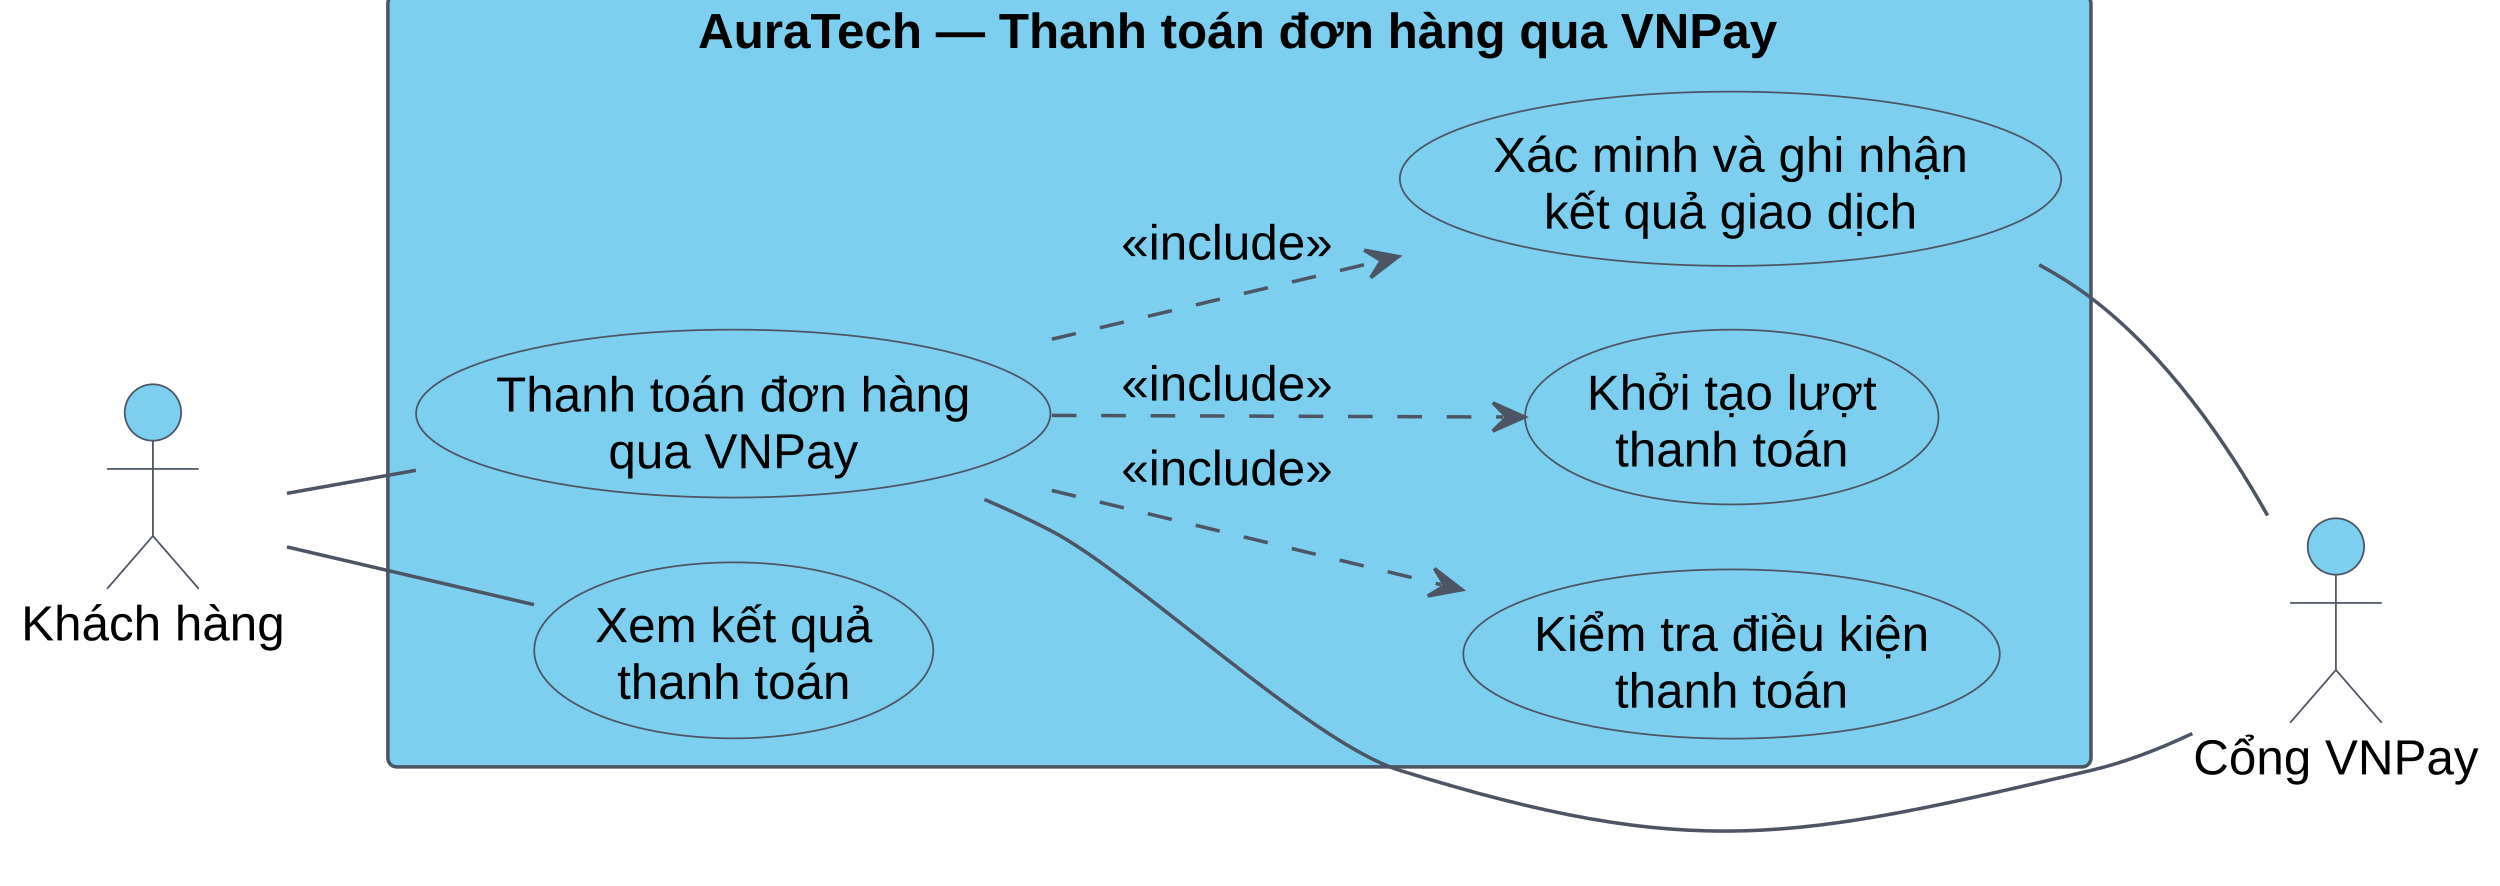
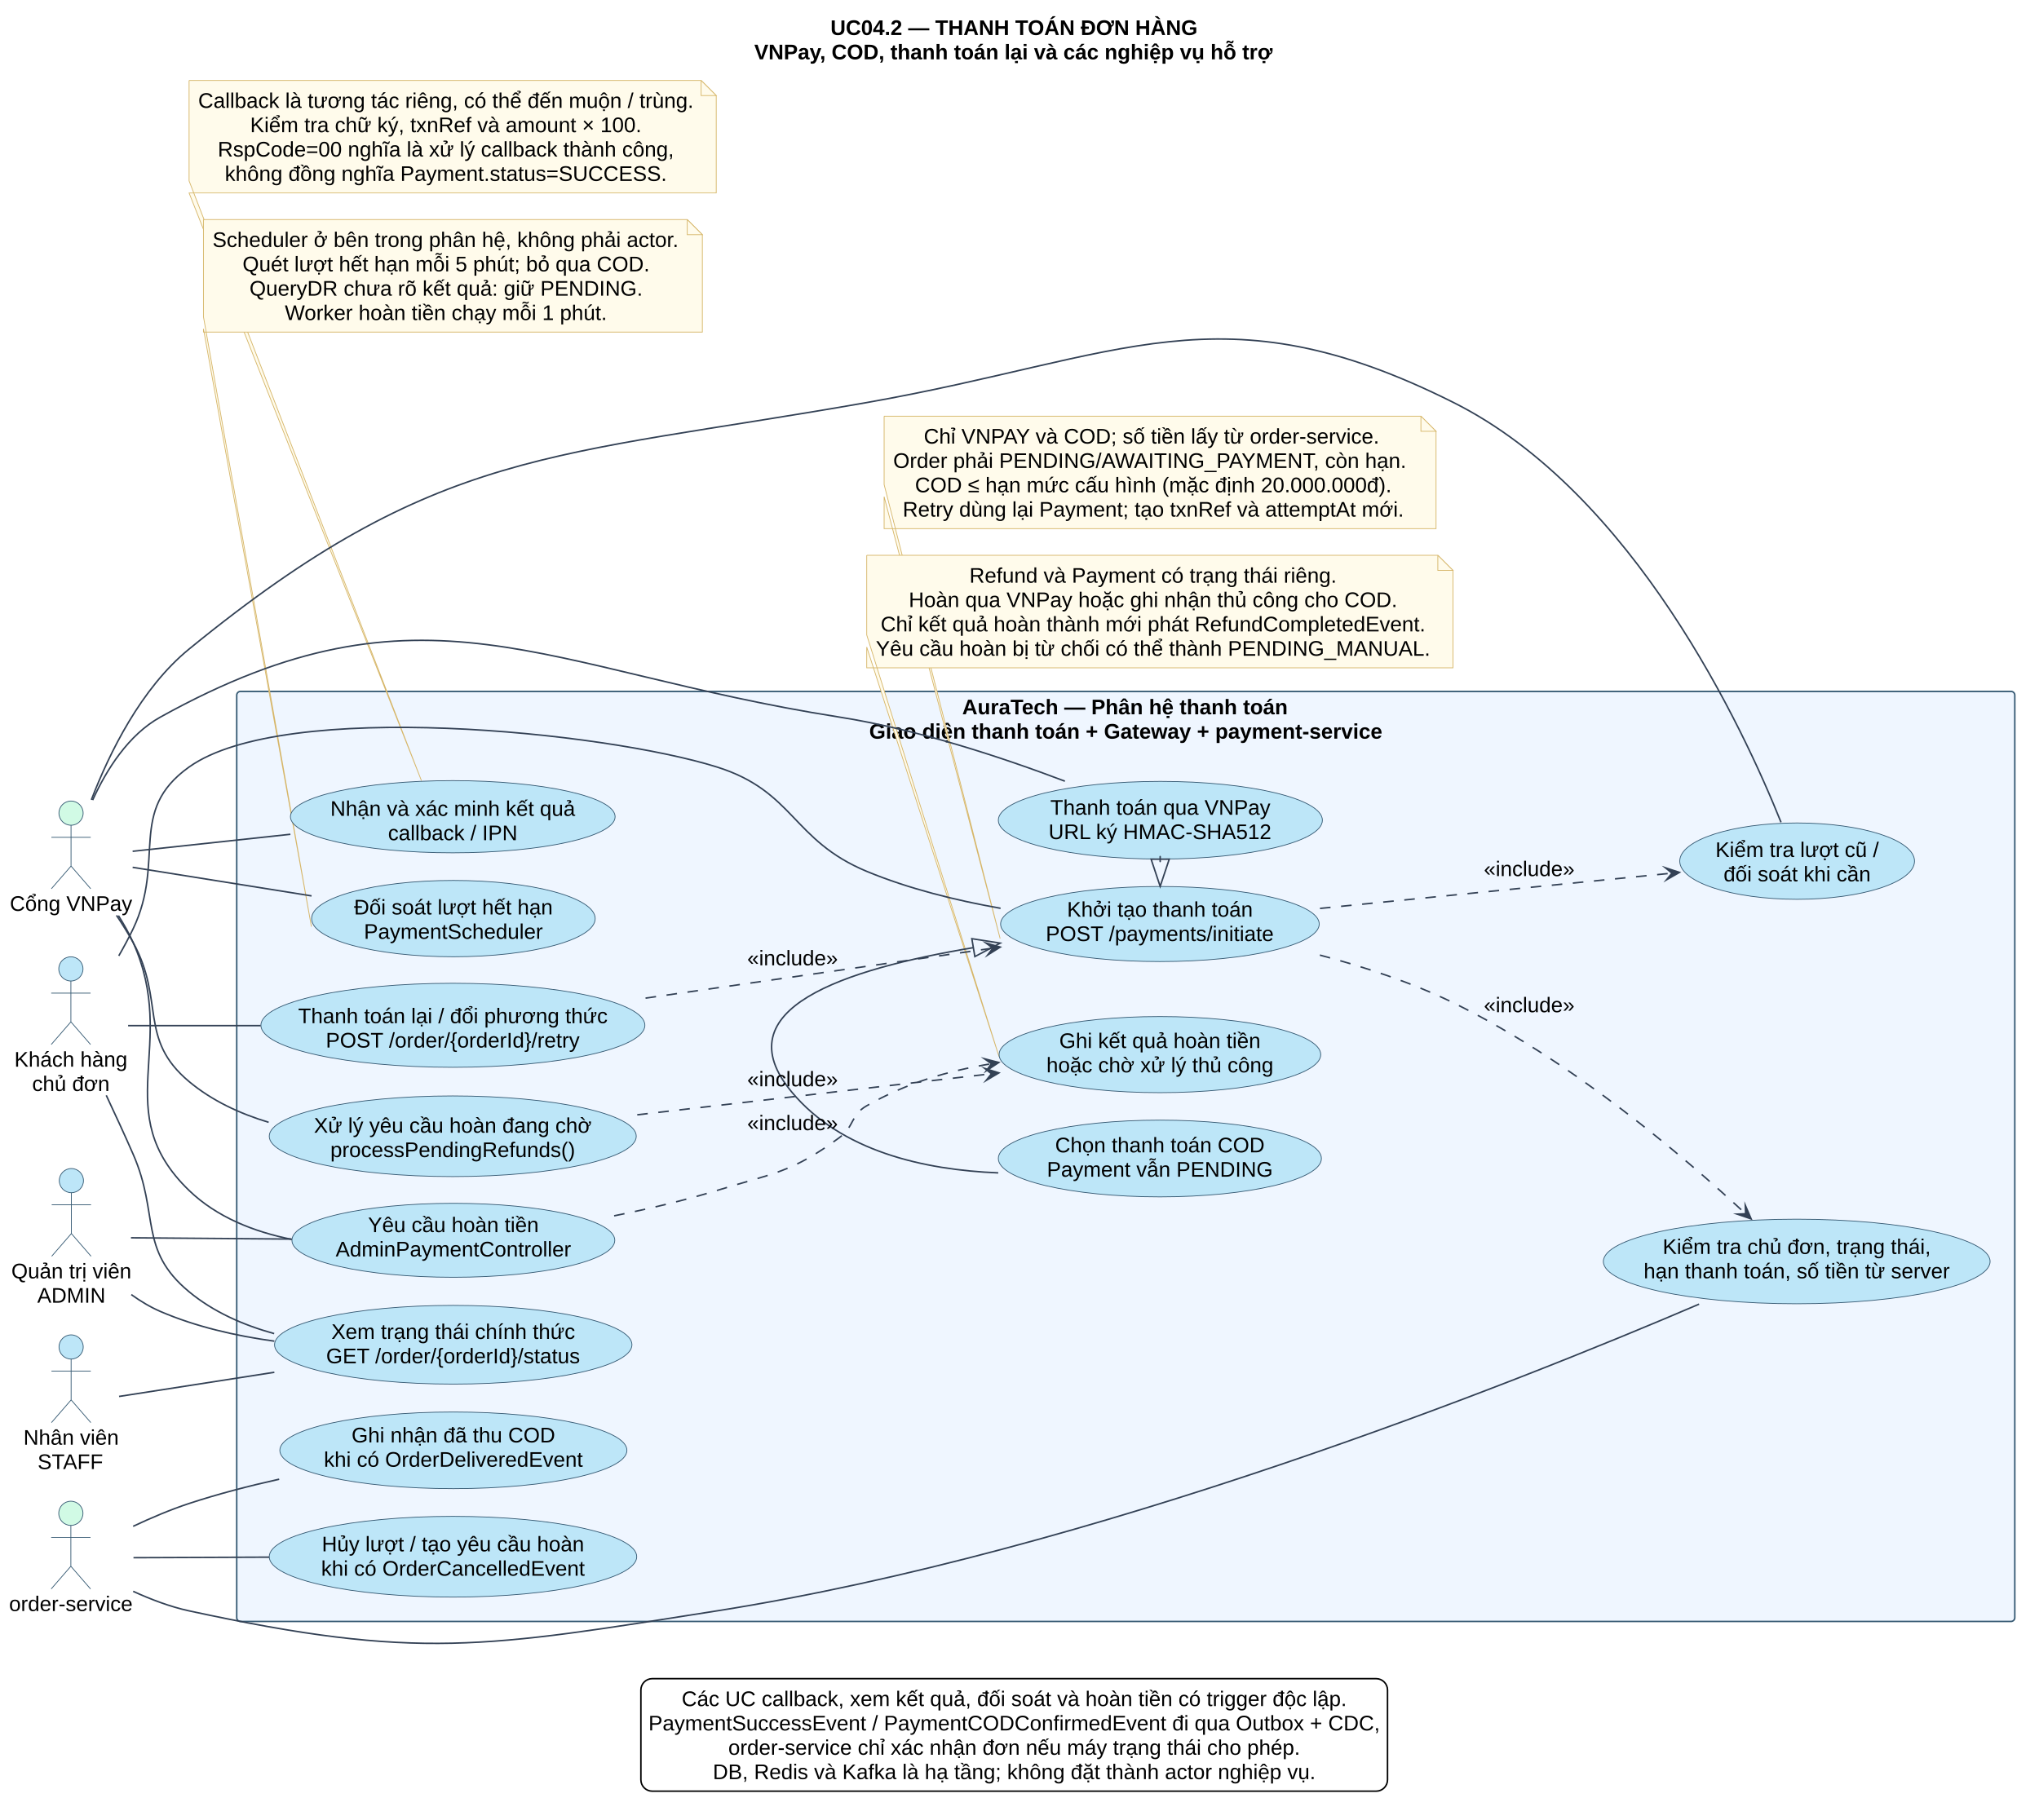
- <svg xmlns="http://www.w3.org/2000/svg" contentStyleType="text/css" data-diagram-type="DESCRIPTION" height="251px" preserveAspectRatio="none" style="width:709px;height:251px;background:#FFFFFF;" version="1.1" viewBox="0 0 709 251" width="709px" zoomAndPan="magnify">
+ <svg xmlns="http://www.w3.org/2000/svg" version="1.1" data-diagram-type="DESCRIPTION" style="width:1348px;height:1203px;background:#FFFFFF;" width="1348px" height="1203px" viewBox="0 0 1348 1203" zoomAndPan="magnify" preserveAspectRatio="none" contentStyleType="text/css">
  <defs />
-   <g>
-     <g class="cluster" data-entity="AuraTech . Thanh to.n ..n h.ng qua VNPay" data-source-line="20" data-uid="ent0004" id="cluster_AuraTech . Thanh to.n ..n h.ng qua VNPay">
-       <rect fill="#7DCFF0" height="219" rx="2.5" ry="2.5" style="stroke:#4B5563;stroke-width:1;" width="483" x="110" y="-1.512" />
-       <text fill="#000000" font-family="Arial" font-size="14" font-weight="bold" lengthAdjust="spacing" textLength="307.091" x="197.955" y="13.62">AuraTech — Thanh toán đơn hàng qua VNPay</text>
-     </g>
-     <g class="entity" data-entity="Customer" data-source-line="18" data-uid="ent0002" id="entity_Customer">
-       <ellipse cx="43.365" cy="116.988" fill="#7DCFF0" rx="8" ry="8" style="stroke:#4B5563;stroke-width:0.5;" />
-       <path d="M43.365,124.988 L43.365,151.988 M30.365,132.988 L56.365,132.988 M43.365,151.988 L30.365,166.988 M43.365,151.988 L56.365,166.988" fill="none" style="stroke:#4B5563;stroke-width:0.5;" />
-       <text fill="#000000" font-family="Arial" font-size="14" lengthAdjust="spacing" textLength="74.731" x="6" y="181.62">Khách hàng</text>
-     </g>
-     <g class="entity" data-entity="VNPay" data-source-line="19" data-uid="ent0003" id="entity_VNPay">
-       <ellipse cx="662.465" cy="154.988" fill="#7DCFF0" rx="8" ry="8" style="stroke:#4B5563;stroke-width:0.5;" />
-       <path d="M662.465,162.988 L662.465,189.988 M649.465,170.988 L675.465,170.988 M662.465,189.988 L649.465,204.988 M662.465,189.988 L675.465,204.988" fill="none" style="stroke:#4B5563;stroke-width:0.5;" />
-       <text fill="#000000" font-family="Arial" font-size="14" lengthAdjust="spacing" textLength="80.931" x="622" y="219.62">Cổng VNPay</text>
-     </g>
-     <g class="entity" data-entity="Pay" data-source-line="21" data-uid="ent0005" id="entity_Pay">
-       <ellipse cx="207.946" cy="117.3" fill="#7DCFF0" rx="89.946" ry="23.812" style="stroke:#4B5563;stroke-width:0.5;" />
-       <text fill="#000000" font-family="Arial" font-size="14" lengthAdjust="spacing" textLength="134.511" x="140.69" y="116.709">Thanh toán đơn hàng</text>
-       <text fill="#000000" font-family="Arial" font-size="14" lengthAdjust="spacing" textLength="70.82" x="172.536" y="132.807">qua VNPay</text>
-     </g>
-     <g class="entity" data-entity="Validate" data-source-line="22" data-uid="ent0006" id="entity_Validate">
-       <ellipse cx="491.07" cy="185.483" fill="#7DCFF0" rx="76.07" ry="23.995" style="stroke:#4B5563;stroke-width:0.5;" />
-       <text fill="#000000" font-family="Arial" font-size="14" lengthAdjust="spacing" textLength="112.055" x="435.042" y="184.605">Kiểm tra điều kiện</text>
-       <text fill="#000000" font-family="Arial" font-size="14" lengthAdjust="spacing" textLength="66.172" x="457.984" y="200.703">thanh toán</text>
-     </g>
-     <g class="entity" data-entity="Initiate" data-source-line="23" data-uid="ent0007" id="entity_Initiate">
-       <ellipse cx="491.131" cy="118.276" fill="#7DCFF0" rx="58.631" ry="24.788" style="stroke:#4B5563;stroke-width:0.5;" />
-       <text fill="#000000" font-family="Arial" font-size="14" lengthAdjust="spacing" textLength="82.209" x="450.026" y="116.193">Khởi tạo lượt</text>
-       <text fill="#000000" font-family="Arial" font-size="14" lengthAdjust="spacing" textLength="66.172" x="458.045" y="132.292">thanh toán</text>
-     </g>
-     <g class="entity" data-entity="Verify" data-source-line="24" data-uid="ent0008" id="entity_Verify">
-       <ellipse cx="490.774" cy="50.695" fill="#7DCFF0" rx="93.774" ry="24.707" style="stroke:#4B5563;stroke-width:0.5;" />
-       <text fill="#000000" font-family="Arial" font-size="14" lengthAdjust="spacing" textLength="134.641" x="423.454" y="48.732">Xác minh và ghi nhận</text>
-       <text fill="#000000" font-family="Arial" font-size="14" lengthAdjust="spacing" textLength="105.855" x="437.847" y="64.831">kết quả giao dịch</text>
-     </g>
-     <g class="entity" data-entity="Result" data-source-line="25" data-uid="ent0009" id="entity_Result">
-       <ellipse cx="208.093" cy="184.442" fill="#7DCFF0" rx="56.593" ry="24.954" style="stroke:#4B5563;stroke-width:0.5;" />
-       <text fill="#000000" font-family="Arial" font-size="14" lengthAdjust="spacing" textLength="78.6" x="168.793" y="182.114">Xem kết quả</text>
-       <text fill="#000000" font-family="Arial" font-size="14" lengthAdjust="spacing" textLength="66.172" x="175.007" y="198.212">thanh toán</text>
-     </g>
-     <g class="link" data-entity-1="Customer" data-entity-2="Pay" data-uid="lnk10" id="link_Customer_Pay">
-       <path d="M81.374,139.907 C92.423,137.935 105.053,135.682 117.946,133.381" fill="none" style="stroke:#4B5563;stroke-width:1;" />
-     </g>
-     <g class="link" data-entity-1="Customer" data-entity-2="Result" data-uid="lnk11" id="link_Customer_Result">
-       <path d="M81.374,155.111 C102.069,159.95 128.304,166.085 151.441,171.496" fill="none" style="stroke:#4B5563;stroke-width:1;" />
-     </g>
-     <g class="link" data-entity-1="Pay" data-entity-2="Validate" data-uid="lnk12" id="link_Pay_Validate">
-       <polygon fill="#4B5563" points="414.621,167.247,406.815,161.242,409.762,166.071,404.933,169.018,414.621,167.247" style="stroke:#4B5563;stroke-width:1;" />
-       <path d="M298.296,139.097 C335.74,148.158 372.974,157.168 408.79,165.836" fill="none" style="stroke:#4B5563;stroke-width:1;stroke-dasharray:7,7;" />
-       <text fill="#000000" font-family="Arial" font-size="14" lengthAdjust="spacing" textLength="59.938" x="318" y="137.62">«include»</text>
-     </g>
-     <g class="link" data-entity-1="Pay" data-entity-2="Initiate" data-uid="lnk13" id="link_Pay_Initiate">
-       <polygon fill="#4B5563" points="432.361,118.283,423.375,114.251,427.361,118.265,423.347,122.251,432.361,118.283" style="stroke:#4B5563;stroke-width:1;" />
-       <path d="M298.296,117.806 C342.169,117.962 387.758,118.124 426.361,118.261" fill="none" style="stroke:#4B5563;stroke-width:1;stroke-dasharray:7,7;" />
-       <text fill="#000000" font-family="Arial" font-size="14" lengthAdjust="spacing" textLength="59.938" x="318" y="113.62">«include»</text>
-     </g>
-     <g class="link" data-entity-1="Pay" data-entity-2="Verify" data-uid="lnk14" id="link_Pay_Verify">
-       <polygon fill="#4B5563" points="396.575,72.764,386.893,70.96,391.712,73.923,388.748,78.742,396.575,72.764" style="stroke:#4B5563;stroke-width:1;" />
-       <path d="M298.296,96.197 C329.634,88.725 359.072,81.706 390.739,74.155" fill="none" style="stroke:#4B5563;stroke-width:1;stroke-dasharray:7,7;" />
-       <text fill="#000000" font-family="Arial" font-size="14" lengthAdjust="spacing" textLength="59.938" x="318" y="73.62">«include»</text>
-     </g>
-     <g class="link" data-entity-1="Pay" data-entity-2="VNPay" data-uid="lnk15" id="link_Pay_VNPay">
-       <path d="M279.191,141.637 C285.643,144.416 292.002,147.377 298,150.488 C321.693,162.776 371.51,210.577 397,218.488 C480.197,244.308 508.19,238.378 593,218.488 C602.694,216.214 612.588,212.355 621.732,208.033" fill="none" style="stroke:#4B5563;stroke-width:1;" />
-     </g>
-     <g class="link" data-entity-1="Verify" data-entity-2="VNPay" data-uid="lnk16" id="link_Verify_VNPay">
-       <path d="M578.314,75.096 C583.477,77.908 588.425,81.028 593,84.488 C614.317,100.608 631.342,125.345 643.087,146.181" fill="none" style="stroke:#4B5563;stroke-width:1;" />
+   <g font-family="sans-serif" lengthAdjust="spacing">
+     <g class="title" data-source-line="29">
+       <text x="549.022" y="23.132" fill="#000" font-size="14" textLength="242.956" font-weight="700" font-family="Arial">UC04.2 — THANH TOÁN ĐƠN HÀNG</text>
+       <text x="498.658" y="39.23" fill="#000" font-size="14" textLength="343.684" font-weight="700" font-family="Arial">VNPay, COD, thanh toán lại và các nghiệp vụ hỗ trợ</text>
+     </g>
+     <g class="cluster" data-qualified-name="AuraTech . Ph.n h. thanh to.n.nGiao di.n thanh to.n . Gateway . payment-service" id="ent0006" data-source-line="35">
+       <rect x="156.5" y="457.197" width="1175.5" height="615" fill="#EFF6FF" style="stroke:#365A73;stroke-width:1;" rx="2.5" ry="2.5" />
+       <text x="636.129" y="472.329" fill="#000" font-size="14" textLength="216.241" font-weight="700" font-family="Arial">AuraTech — Phân hệ thanh toán</text>
+       <text x="574.64" y="488.428" fill="#000" font-size="14" textLength="339.22" font-weight="700" font-family="Arial">Giao diện thanh toán + Gateway + payment-service</text>
+     </g>
+     <g class="entity" data-qualified-name="Customer" id="ent0001" data-source-line="30">
+       <ellipse cx="46.865" cy="640.697" rx="8" ry="8" fill="#BDE6F8" style="stroke:#365A73;stroke-width:0.5;" />
+       <path d="M46.865,648.697 L46.865,675.697 M33.865,656.697 L59.865,656.697 M46.865,675.697 L33.865,690.697 M46.865,675.697 L59.865,690.697" style="stroke:#365A73;stroke-width:0.5;" fill="none" />
+       <text x="9.5" y="705.329" fill="#000" font-size="14" textLength="74.73" font-family="Arial">Khách hàng</text>
+       <text x="21.258" y="721.428" fill="#000" font-size="14" textLength="51.215" font-family="Arial">chủ đơn</text>
+     </g>
+     <g class="entity" data-qualified-name="Admin" id="ent0002" data-source-line="31">
+       <ellipse cx="47.186" cy="780.697" rx="8" ry="8" fill="#BDE6F8" style="stroke:#365A73;stroke-width:0.5;" />
+       <path d="M47.186,788.697 L47.186,815.697 M34.186,796.697 L60.186,796.697 M47.186,815.697 L34.186,830.697 M47.186,815.697 L60.186,830.697" style="stroke:#365A73;stroke-width:0.5;" fill="none" />
+       <text x="7.5" y="845.329" fill="#000" font-size="14" textLength="79.372" font-family="Arial">Quản trị viên</text>
+       <text x="24.631" y="861.428" fill="#000" font-size="14" textLength="45.11" font-family="Arial">ADMIN</text>
+     </g>
+     <g class="entity" data-qualified-name="Staff" id="ent0003" data-source-line="32">
+       <ellipse cx="47.021" cy="890.697" rx="8" ry="8" fill="#BDE6F8" style="stroke:#365A73;stroke-width:0.5;" />
+       <path d="M47.021,898.697 L47.021,925.697 M34.021,906.697 L60.021,906.697 M47.021,925.697 L34.021,940.697 M47.021,925.697 L60.021,940.697" style="stroke:#365A73;stroke-width:0.5;" fill="none" />
+       <text x="15.5" y="955.329" fill="#000" font-size="14" textLength="63.041" font-family="Arial">Nhân viên</text>
+       <text x="24.855" y="971.428" fill="#000" font-size="14" textLength="44.331" font-family="Arial">STAFF</text>
+     </g>
+     <g class="entity" data-qualified-name="VNPay" id="ent0004" data-source-line="33">
+       <ellipse cx="46.965" cy="537.697" rx="8" ry="8" fill="#D1FAE5" style="stroke:#365A73;stroke-width:0.5;" />
+       <path d="M46.965,545.697 L46.965,572.697 M33.965,553.697 L59.965,553.697 M46.965,572.697 L33.965,587.697 M46.965,572.697 L59.965,587.697" style="stroke:#365A73;stroke-width:0.5;" fill="none" />
+       <text x="6.5" y="602.329" fill="#000" font-size="14" textLength="80.931" font-family="Arial">Cổng VNPay</text>
+     </g>
+     <g class="entity" data-qualified-name="Order" id="ent0005" data-source-line="34">
+       <ellipse cx="46.845" cy="1000.697" rx="8" ry="8" fill="#D1FAE5" style="stroke:#365A73;stroke-width:0.5;" />
+       <path d="M46.845,1008.697 L46.845,1035.697 M33.845,1016.697 L59.845,1016.697 M46.845,1035.697 L33.845,1050.697 M46.845,1035.697 L59.845,1050.697" style="stroke:#365A73;stroke-width:0.5;" fill="none" />
+       <text x="6" y="1065.329" fill="#000" font-size="14" textLength="81.689" font-family="Arial">order-service</text>
+     </g>
+     <g class="entity" data-qualified-name="GMN43" id="ent0044" data-source-line="74">
+       <path d="M584.5,275.197 L584.5,320.414 L661.196,620.625 L584.5,328.414 L584.5,349.592 A0,0 0 0 0 584.5,349.592 L949.382,349.592 A0,0 0 0 0 949.382,349.592 L949.382,285.197 L939.382,275.197 L584.5,275.197 A0,0 0 0 0 584.5,275.197" style="stroke:#D6B669;stroke-width:0.5;" fill="#FFFBEB" />
+       <path d="M939.382,275.197 L939.382,285.197 L949.382,285.197 L939.382,275.197" style="stroke:#D6B669;stroke-width:0.5;" fill="#FFFBEB" />
+       <text x="610.707" y="293.329" fill="#000" font-size="14" textLength="303.468" font-family="Arial">Chỉ VNPAY và COD; số tiền lấy từ order-service.</text>
+       <text x="590.5" y="309.428" fill="#000" font-size="14" textLength="343.882" font-family="Arial">Order phải PENDING/AWAITING_PAYMENT, còn hạn.</text>
+       <text x="604.886" y="325.526" fill="#000" font-size="14" textLength="315.109" font-family="Arial">COD ≤ hạn mức cấu hình (mặc định 20.000.000đ).</text>
+       <text x="596.779" y="341.625" fill="#000" font-size="14" textLength="331.324" font-family="Arial">Retry dùng lại Payment; tạo txnRef và attemptAt mới.</text>
+     </g>
+     <g class="entity" data-qualified-name="GMN46" id="ent0047" data-source-line="80">
+       <path d="M125,53.197 L125,119.592 L278.606,516.19 L125,127.592 L125,127.592 A0,0 0 0 0 125,127.592 L473.51,127.592 A0,0 0 0 0 473.51,127.592 L473.51,63.197 L463.51,53.197 L125,53.197 A0,0 0 0 0 125,53.197" style="stroke:#D6B669;stroke-width:0.5;" fill="#FFFBEB" />
+       <path d="M463.51,53.197 L463.51,63.197 L473.51,63.197 L463.51,53.197" style="stroke:#D6B669;stroke-width:0.5;" fill="#FFFBEB" />
+       <text x="131" y="71.329" fill="#000" font-size="14" textLength="327.51" font-family="Arial">Callback là tương tác riêng, có thể đến muộn / trùng.</text>
+       <text x="165.371" y="87.428" fill="#000" font-size="14" textLength="258.768" font-family="Arial">Kiểm tra chữ ký, txnRef và amount × 100.</text>
+       <text x="143.947" y="103.526" fill="#000" font-size="14" textLength="301.615" font-family="Arial">RspCode=00 nghĩa là xử lý callback thành công,</text>
+       <text x="148.64" y="119.625" fill="#000" font-size="14" textLength="292.229" font-family="Arial">không đồng nghĩa Payment.status=SUCCESS.</text>
+     </g>
+     <g class="entity" data-qualified-name="GMN49" id="ent0050" data-source-line="86">
+       <path d="M573,367.197 L573,419.858 L660.468,698.681 L573,427.858 L573,441.592 A0,0 0 0 0 573,441.592 L960.563,441.592 A0,0 0 0 0 960.563,441.592 L960.563,377.197 L950.563,367.197 L573,367.197 A0,0 0 0 0 573,367.197" style="stroke:#D6B669;stroke-width:0.5;" fill="#FFFBEB" />
+       <path d="M950.563,367.197 L950.563,377.197 L960.563,377.197 L950.563,367.197" style="stroke:#D6B669;stroke-width:0.5;" fill="#FFFBEB" />
+       <text x="640.879" y="385.329" fill="#000" font-size="14" textLength="242.806" font-family="Arial">Refund và Payment có trạng thái riêng.</text>
+       <text x="600.79" y="401.428" fill="#000" font-size="14" textLength="322.984" font-family="Arial">Hoàn qua VNPay hoặc ghi nhận thủ công cho COD.</text>
+       <text x="582.189" y="417.526" fill="#000" font-size="14" textLength="360.186" font-family="Arial">Chỉ kết quả hoàn thành mới phát RefundCompletedEvent.</text>
+       <text x="579" y="433.625" fill="#000" font-size="14" textLength="366.563" font-family="Arial">Yêu cầu hoàn bị từ chối có thể thành PENDING_MANUAL.</text>
+     </g>
+     <g class="entity" data-qualified-name="GMN52" id="ent0053" data-source-line="92">
+       <path d="M134.5,145.197 L134.5,209.436 L205.881,612.764 L134.5,217.436 L134.5,219.592 A0,0 0 0 0 134.5,219.592 L464.341,219.592 A0,0 0 0 0 464.341,219.592 L464.341,155.197 L454.341,145.197 L134.5,145.197 A0,0 0 0 0 134.5,145.197" style="stroke:#D6B669;stroke-width:0.5;" fill="#FFFBEB" />
+       <path d="M454.341,145.197 L454.341,155.197 L464.341,155.197 L454.341,145.197" style="stroke:#D6B669;stroke-width:0.5;" fill="#FFFBEB" />
+       <text x="140.5" y="163.329" fill="#000" font-size="14" textLength="308.841" font-family="Arial">Scheduler ở bên trong phân hệ, không phải actor.</text>
+       <text x="160.348" y="179.428" fill="#000" font-size="14" textLength="269.145" font-family="Arial">Quét lượt hết hạn mỗi 5 phút; bỏ qua COD.</text>
+       <text x="164.949" y="195.526" fill="#000" font-size="14" textLength="259.943" font-family="Arial">QueryDR chưa rõ kết quả: giữ PENDING.</text>
+       <text x="188.311" y="211.625" fill="#000" font-size="14" textLength="213.22" font-family="Arial">Worker hoàn tiền chạy mỗi 1 phút.</text>
+     </g>
+     <g class="entity" data-qualified-name="AuraTech . Ph.n h. thanh to.n.nGiao di.n thanh to.n . Gateway . payment-service.Initiate" id="ent0007" data-source-line="36">
+       <ellipse cx="766.83" cy="611.024" rx="105.33" ry="24.826" fill="#BDE6F8" style="stroke:#365A73;stroke-width:0.5;" />
+       <text x="705.416" y="606.164" fill="#000" font-size="14" textLength="122.828" font-family="Arial">Khởi tạo thanh toán</text>
+       <text x="691.354" y="622.262" fill="#000" font-size="14" textLength="150.951" font-family="Arial">POST /payments/initiate</text>
+     </g>
+     <g class="entity" data-qualified-name="AuraTech . Ph.n h. thanh to.n.nGiao di.n thanh to.n . Gateway . payment-service.Validate" id="ent0008" data-source-line="37">
+       <ellipse cx="1187.828" cy="834.163" rx="127.828" ry="27.966" fill="#BDE6F8" style="stroke:#365A73;stroke-width:0.5;" />
+       <text x="1099.193" y="829.182" fill="#000" font-size="14" textLength="177.27" font-family="Arial">Kiểm tra chủ đơn, trạng thái,</text>
+       <text x="1086.635" y="845.281" fill="#000" font-size="14" textLength="202.385" font-family="Arial">hạn thanh toán, số tiền từ server</text>
+     </g>
+     <g class="entity" data-qualified-name="AuraTech . Ph.n h. thanh to.n.nGiao di.n thanh to.n . Gateway . payment-service.Guard" id="ent0009" data-source-line="38">
+       <ellipse cx="1188.1" cy="569.433" rx="77.6" ry="25.236" fill="#BDE6F8" style="stroke:#365A73;stroke-width:0.5;" />
+       <text x="1134.09" y="566.693" fill="#000" font-size="14" textLength="108.021" font-family="Arial">Kiểm tra lượt cũ /</text>
+       <text x="1139.459" y="582.792" fill="#000" font-size="14" textLength="97.282" font-family="Arial">đối soát khi cần</text>
+     </g>
+     <g class="entity" data-qualified-name="AuraTech . Ph.n h. thanh to.n.nGiao di.n thanh to.n . Gateway . payment-service.PayVN" id="ent0010" data-source-line="39">
+       <ellipse cx="767.123" cy="542.378" rx="107.123" ry="25.68" fill="#BDE6F8" style="stroke:#365A73;stroke-width:0.5;" />
+       <text x="694.351" y="538.755" fill="#000" font-size="14" textLength="145.544" font-family="Arial">Thanh toán qua VNPay</text>
+       <text x="693.216" y="554.854" fill="#000" font-size="14" textLength="147.813" font-family="Arial">URL ký HMAC-SHA512</text>
+     </g>
+     <g class="entity" data-qualified-name="AuraTech . Ph.n h. thanh to.n.nGiao di.n thanh to.n . Gateway . payment-service.COD" id="ent0011" data-source-line="40">
+       <ellipse cx="766.799" cy="766.069" rx="106.799" ry="25.372" fill="#BDE6F8" style="stroke:#365A73;stroke-width:0.5;" />
+       <text x="697.534" y="762.005" fill="#000" font-size="14" textLength="138.53" font-family="Arial">Chọn thanh toán COD</text>
+       <text x="692.106" y="778.104" fill="#000" font-size="14" textLength="149.386" font-family="Arial">Payment vẫn PENDING</text>
+     </g>
+     <g class="entity" data-qualified-name="AuraTech . Ph.n h. thanh to.n.nGiao di.n thanh to.n . Gateway . payment-service.Retry" id="ent0012" data-source-line="41">
+       <ellipse cx="299.414" cy="677.98" rx="126.914" ry="27.783" fill="#BDE6F8" style="stroke:#365A73;stroke-width:0.5;" />
+       <text x="197.111" y="676.595" fill="#000" font-size="14" textLength="204.606" font-family="Arial">Thanh toán lại / đổi phương thức</text>
+       <text x="215.38" y="692.693" fill="#000" font-size="14" textLength="168.068" font-family="Arial">POST /order/{orderId}/retry</text>
+     </g>
+     <g class="entity" data-qualified-name="AuraTech . Ph.n h. thanh to.n.nGiao di.n thanh to.n . Gateway . payment-service.Callback" id="ent0013" data-source-line="42">
+       <ellipse cx="299.33" cy="540.063" rx="107.33" ry="23.866" fill="#BDE6F8" style="stroke:#365A73;stroke-width:0.5;" />
+       <text x="218.396" y="539.495" fill="#000" font-size="14" textLength="161.868" font-family="Arial">Nhận và xác minh kết quả</text>
+       <text x="256.537" y="555.593" fill="#000" font-size="14" textLength="85.586" font-family="Arial">callback / IPN</text>
+     </g>
+     <g class="entity" data-qualified-name="AuraTech . Ph.n h. thanh to.n.nGiao di.n thanh to.n . Gateway . payment-service.Status" id="ent0014" data-source-line="43">
+       <ellipse cx="299.647" cy="889.227" rx="118.147" ry="26.029" fill="#BDE6F8" style="stroke:#365A73;stroke-width:0.5;" />
+       <text x="219.086" y="885.371" fill="#000" font-size="14" textLength="161.123" font-family="Arial">Xem trạng thái chính thức</text>
+       <text x="215.606" y="901.47" fill="#000" font-size="14" textLength="168.082" font-family="Arial">GET /order/{orderId}/status</text>
+     </g>
+     <g class="entity" data-qualified-name="AuraTech . Ph.n h. thanh to.n.nGiao di.n thanh to.n . Gateway . payment-service.Expiry" id="ent0015" data-source-line="44">
+       <ellipse cx="299.739" cy="607.431" rx="93.739" ry="25.234" fill="#BDE6F8" style="stroke:#365A73;stroke-width:0.5;" />
+       <text x="234.038" y="604.694" fill="#000" font-size="14" textLength="131.4" font-family="Arial">Đối soát lượt hết hạn</text>
+       <text x="240.594" y="620.793" fill="#000" font-size="14" textLength="118.289" font-family="Arial">PaymentScheduler</text>
+     </g>
+     <g class="entity" data-qualified-name="AuraTech . Ph.n h. thanh to.n.nGiao di.n thanh to.n . Gateway . payment-service.Delivery" id="ent0016" data-source-line="45">
+       <ellipse cx="299.729" cy="959.043" rx="114.729" ry="25.346" fill="#BDE6F8" style="stroke:#365A73;stroke-width:0.5;" />
+       <text x="232.412" y="953.807" fill="#000" font-size="14" textLength="134.634" font-family="Arial">Ghi nhận đã thu COD</text>
+       <text x="214.136" y="969.906" fill="#000" font-size="14" textLength="171.186" font-family="Arial">khi có OrderDeliveredEvent</text>
+     </g>
+     <g class="entity" data-qualified-name="AuraTech . Ph.n h. thanh to.n.nGiao di.n thanh to.n . Gateway . payment-service.AutoRefund" id="ent0017" data-source-line="46">
+       <ellipse cx="299.477" cy="1029.393" rx="121.477" ry="26.695" fill="#BDE6F8" style="stroke:#365A73;stroke-width:0.5;" />
+       <text x="212.763" y="1025.845" fill="#000" font-size="14" textLength="173.428" font-family="Arial">Hủy lượt / tạo yêu cầu hoàn</text>
+       <text x="212.322" y="1041.944" fill="#000" font-size="14" textLength="174.31" font-family="Arial">khi có OrderCancelledEvent</text>
+     </g>
+     <g class="entity" data-qualified-name="AuraTech . Ph.n h. thanh to.n.nGiao di.n thanh to.n . Gateway . payment-service.AdminRefund" id="ent0018" data-source-line="47">
+       <ellipse cx="299.726" cy="820.158" rx="106.726" ry="24.46" fill="#BDE6F8" style="stroke:#365A73;stroke-width:0.5;" />
+       <text x="243.292" y="814.75" fill="#000" font-size="14" textLength="112.868" font-family="Arial">Yêu cầu hoàn tiền</text>
+       <text x="221.916" y="830.849" fill="#000" font-size="14" textLength="155.62" font-family="Arial">AdminPaymentController</text>
+     </g>
+     <g class="entity" data-qualified-name="AuraTech . Ph.n h. thanh to.n.nGiao di.n thanh to.n . Gateway . payment-service.RefundWorker" id="ent0019" data-source-line="48">
+       <ellipse cx="299.321" cy="751.361" rx="121.321" ry="26.664" fill="#BDE6F8" style="stroke:#365A73;stroke-width:0.5;" />
+       <text x="207.542" y="749.025" fill="#000" font-size="14" textLength="183.559" font-family="Arial">Xử lý yêu cầu hoàn đang chờ</text>
+       <text x="218.387" y="765.124" fill="#000" font-size="14" textLength="161.868" font-family="Arial">processPendingRefunds()</text>
+     </g>
+     <g class="entity" data-qualified-name="AuraTech . Ph.n h. thanh to.n.nGiao di.n thanh to.n . Gateway . payment-service.RefundResult" id="ent0020" data-source-line="49">
+       <ellipse cx="766.827" cy="697.365" rx="106.327" ry="25.168" fill="#BDE6F8" style="stroke:#365A73;stroke-width:0.5;" />
+       <text x="700.279" y="693.006" fill="#000" font-size="14" textLength="133.096" font-family="Arial">Ghi kết quả hoàn tiền</text>
+       <text x="691.789" y="709.104" fill="#000" font-size="14" textLength="150.076" font-family="Arial">hoặc chờ xử lý thủ công</text>
+     </g>
+     <g class="link" data-entity-1="ent0001" data-entity-2="ent0007" id="lnk21" data-link-type="association">
+       <path d="M78.531,632.051 C81.928,626.152 85.175,620.108 88,614.197 C109.695,568.796 84.016,536.391 125,507.197 C188.169,462.202 400.009,483.956 474,507.197 C525.168,523.269 523.478,555.606 573,576.197 C600.67,587.702 632.123,595.433 661.488,600.626" style="stroke:#334155;stroke-width:1;" fill="none" />
+     </g>
+     <g class="link" data-entity-1="ent0001" data-entity-2="ent0012" id="lnk22" data-link-type="association">
+       <path d="M84.693,678.197 C108.203,678.197 140.236,678.197 172.348,678.197" style="stroke:#334155;stroke-width:1;" fill="none" />
+     </g>
+     <g class="link" data-entity-1="ent0001" data-entity-2="ent0014" id="lnk23" data-link-type="association">
+       <path d="M70.251,724.312 C76.157,736.864 82.436,750.5 88,763.197 C105.524,803.186 91.379,826.344 125,854.197 C141.091,867.527 160.875,876.245 181.255,881.861" style="stroke:#334155;stroke-width:1;" fill="none" />
+     </g>
+     <g class="link" data-entity-1="ent0002" data-entity-2="ent0014" id="lnk24" data-link-type="association">
+       <path d="M86.809,856.068 C92.871,860.422 99.344,864.323 106,867.197 C129.393,877.299 155.796,883.349 181.38,886.86" style="stroke:#334155;stroke-width:1;" fill="none" />
+     </g>
+     <g class="link" data-entity-1="ent0003" data-entity-2="ent0014" id="lnk25" data-link-type="association">
+       <path d="M78.716,923.415 C104.649,919.378 143.509,913.328 181.375,907.432" style="stroke:#334155;stroke-width:1;" fill="none" />
+     </g>
+     <g class="link" data-entity-1="ent0002" data-entity-2="ent0018" id="lnk26" data-link-type="association">
+       <path d="M86.592,818.505 C115,818.732 155.076,819.052 192.741,819.353" style="stroke:#334155;stroke-width:1;" fill="none" />
+     </g>
+     <g class="link" data-entity-1="ent0010" data-entity-2="ent0007" id="lnk27" data-link-type="extension">
+       <polygon points="767,586.131,773,568.131,761,568.131,767,586.131" fill="none" style="stroke:#334155;stroke-width:1;stroke-linejoin:miter;stroke-miterlimit:10;" />
+       <path d="M767,567.94 C767,574.003 767,562.067 767,568.131" style="stroke:#334155;stroke-width:1;" fill="none" />
+     </g>
+     <g class="link" data-entity-1="ent0011" data-entity-2="ent0007" id="lnk28" data-link-type="extension">
+       <polygon points="661.242,623.649,642.496,620.717,644.486,632.55,661.242,623.649" fill="none" style="stroke:#334155;stroke-width:1;stroke-linejoin:miter;stroke-miterlimit:10;" />
+       <path d="M659.95,775.578 C610.713,773.609 556.118,761.281 523.5,722.197 C477.433,666.999 558.287,640.958 643.491,626.634" style="stroke:#334155;stroke-width:1;" fill="none" />
+     </g>
+     <g class="link" data-entity-1="ent0007" data-entity-2="ent0008" id="lnk29" data-link-type="dependency">
+       <polygon points="1157.715,806.018,1153.827,796.969,1154.045,802.622,1148.393,802.84,1157.715,806.018" fill="#334155" style="stroke:#334155;stroke-width:1;stroke-linejoin:miter;stroke-miterlimit:10;" />
+       <path d="M872.579,631.567 C902.021,639.364 933.498,649.726 961,663.197 C1038.989,701.396 1113.197,764.81 1154.045,802.622" style="stroke:#334155;stroke-width:1;stroke-dasharray:7,7;" fill="none" />
+       <text x="981" y="669.329" fill="#000" font-size="14" textLength="59.938" font-family="Arial">«include»</text>
+     </g>
+     <g class="link" data-entity-1="ent0007" data-entity-2="ent0009" id="lnk30" data-link-type="dependency">
+       <polygon points="1110.325,576.883,1100.971,573.801,1105.35,577.382,1101.769,581.761,1110.325,576.883" fill="#334155" style="stroke:#334155;stroke-width:1;stroke-linejoin:miter;stroke-miterlimit:10;" />
+       <path d="M872.651,600.707 C946.459,593.309 1038.686,584.064 1105.35,577.382" style="stroke:#334155;stroke-width:1;stroke-dasharray:7,7;" fill="none" />
+       <text x="981" y="579.329" fill="#000" font-size="14" textLength="59.938" font-family="Arial">«include»</text>
+     </g>
+     <g class="link" data-entity-1="ent0012" data-entity-2="ent0007" id="lnk31" data-link-type="dependency">
+       <polygon points="661.308,626.266,651.83,623.589,656.359,626.978,652.969,631.507,661.308,626.266" fill="#334155" style="stroke:#334155;stroke-width:1;stroke-linejoin:miter;stroke-miterlimit:10;" />
+       <path d="M426.778,660.022 C500.281,649.443 586.894,636.976 656.359,626.978" style="stroke:#334155;stroke-width:1;stroke-dasharray:7,7;" fill="none" />
+       <text x="494" y="638.329" fill="#000" font-size="14" textLength="59.938" font-family="Arial">«include»</text>
+     </g>
+     <g class="link" data-entity-1="ent0005" data-entity-2="ent0008" id="lnk32" data-link-type="association">
+       <path d="M88.041,1052.282 C99.622,1057.584 112.514,1062.493 125,1065.197 C276.595,1098.034 320.788,1089.397 474,1065.197 C721.734,1026.068 1000.617,914.907 1123.302,862.367" style="stroke:#334155;stroke-width:1;" fill="none" />
+     </g>
+     <g class="link" data-entity-1="ent0004" data-entity-2="ent0010" id="lnk33" data-link-type="association">
+       <path d="M61.243,529.084 C70.43,508.902 84.869,485.922 106,474.197 C280.493,377.375 357.864,443.216 555,474.197 C606.518,482.294 662.612,500.87 704.005,516.564" style="stroke:#334155;stroke-width:1;" fill="none" />
+     </g>
+     <g class="link" data-entity-1="ent0004" data-entity-2="ent0009" id="lnk34" data-link-type="association">
+       <path d="M60.398,528.891 C72.311,497.85 93.235,455.145 125,429.197 C289.092,295.155 364.336,302.978 573,266.197 C742.826,236.262 806.863,188.874 961,266.197 C1080.369,326.079 1152.77,482.224 1177.445,543.75" style="stroke:#334155;stroke-width:1;" fill="none" />
+     </g>
+     <g class="link" data-entity-1="ent0004" data-entity-2="ent0013" id="lnk35" data-link-type="association">
+       <path d="M87.692,562.919 C115.836,559.886 155.019,555.662 191.976,551.679" style="stroke:#334155;stroke-width:1;" fill="none" />
+     </g>
+     <g class="link" data-entity-1="ent0004" data-entity-2="ent0015" id="lnk36" data-link-type="association">
+       <path d="M87.692,573.535 C119.423,578.602 165.186,585.91 205.971,592.422" style="stroke:#334155;stroke-width:1;" fill="none" />
+     </g>
+     <g class="link" data-entity-1="ent0004" data-entity-2="ent0018" id="lnk37" data-link-type="association">
+       <path d="M78.287,605.462 C81.936,611.195 85.314,617.2 88,623.197 C118.541,691.391 71.275,735.266 125,787.197 C143.298,804.885 167.969,814.572 192.957,819.587" style="stroke:#334155;stroke-width:1;" fill="none" />
+     </g>
+     <g class="link" data-entity-1="ent0004" data-entity-2="ent0019" id="lnk38" data-link-type="association">
+       <path d="M77.001,605.278 C80.929,611.136 84.727,617.225 88,623.197 C109.18,661.846 91.193,686.923 125,715.197 C140.103,727.828 158.498,736.394 177.595,742.137" style="stroke:#334155;stroke-width:1;" fill="none" />
+     </g>
+     <g class="link" data-entity-1="ent0005" data-entity-2="ent0016" id="lnk39" data-link-type="association">
+       <path d="M88.024,1009.283 C99.713,1003.784 112.666,998.26 125,994.197 C143.971,987.948 164.493,982.617 184.556,978.139" style="stroke:#334155;stroke-width:1;" fill="none" />
+     </g>
+     <g class="link" data-entity-1="ent0005" data-entity-2="ent0017" id="lnk40" data-link-type="association">
+       <path d="M88.247,1030.037 C112.796,1029.939 145.593,1029.808 177.969,1029.678" style="stroke:#334155;stroke-width:1;" fill="none" />
+     </g>
+     <g class="link" data-entity-1="ent0018" data-entity-2="ent0020" id="lnk41" data-link-type="dependency">
+       <polygon points="660.342,702.576,650.808,700.107,655.41,703.397,652.121,707.999,660.342,702.576" fill="#334155" style="stroke:#334155;stroke-width:1;stroke-linejoin:miter;stroke-miterlimit:10;" />
+       <path d="M406.001,803.974 C428.662,799.424 452.31,793.857 474,787.197 C511.49,775.686 523.428,775.461 555,752.197 C564.896,744.905 562.322,737.287 573,731.197 C599.304,716.197 625.713,708.338 655.41,703.397" style="stroke:#334155;stroke-width:1;stroke-dasharray:7,7;" fill="none" />
+       <text x="494" y="747.329" fill="#000" font-size="14" textLength="59.938" font-family="Arial">«include»</text>
+     </g>
+     <g class="link" data-entity-1="ent0019" data-entity-2="ent0020" id="lnk42" data-link-type="dependency">
+       <polygon points="660.416,709.445,651.015,706.509,655.449,710.022,651.937,714.456,660.416,709.445" fill="#334155" style="stroke:#334155;stroke-width:1;stroke-linejoin:miter;stroke-miterlimit:10;" />
+       <path d="M421.286,737.186 C495.368,728.592 584.348,718.27 655.449,710.022" style="stroke:#334155;stroke-width:1;stroke-dasharray:7,7;" fill="none" />
+       <text x="494" y="718.329" fill="#000" font-size="14" textLength="59.938" font-family="Arial">«include»</text>
+     </g>
+     <g class="legend" data-source-line="97">
+       <rect x="423.699" y="1110.034" width="493.602" height="74.395" fill="none" style="stroke:#000;stroke-width:1;" rx="7.5" ry="7.5" />
+       <text x="450.663" y="1128.166" fill="#000" font-size="14" textLength="439.674" font-family="Arial">Các UC callback, xem kết quả, đối soát và hoàn tiền có trigger độc lập.</text>
+       <text x="428.699" y="1144.265" fill="#000" font-size="14" textLength="483.602" font-family="Arial">PaymentSuccessEvent / PaymentCODConfirmedEvent đi qua Outbox + CDC,</text>
+       <text x="481.469" y="1160.363" fill="#000" font-size="14" textLength="378.062" font-family="Arial">order-service chỉ xác nhận đơn nếu máy trạng thái cho phép.</text>
+       <text x="471.26" y="1176.462" fill="#000" font-size="14" textLength="398.48" font-family="Arial">DB, Redis và Kafka là hạ tầng; không đặt thành actor nghiệp vụ.</text>
    </g>
  </g>
</svg>
